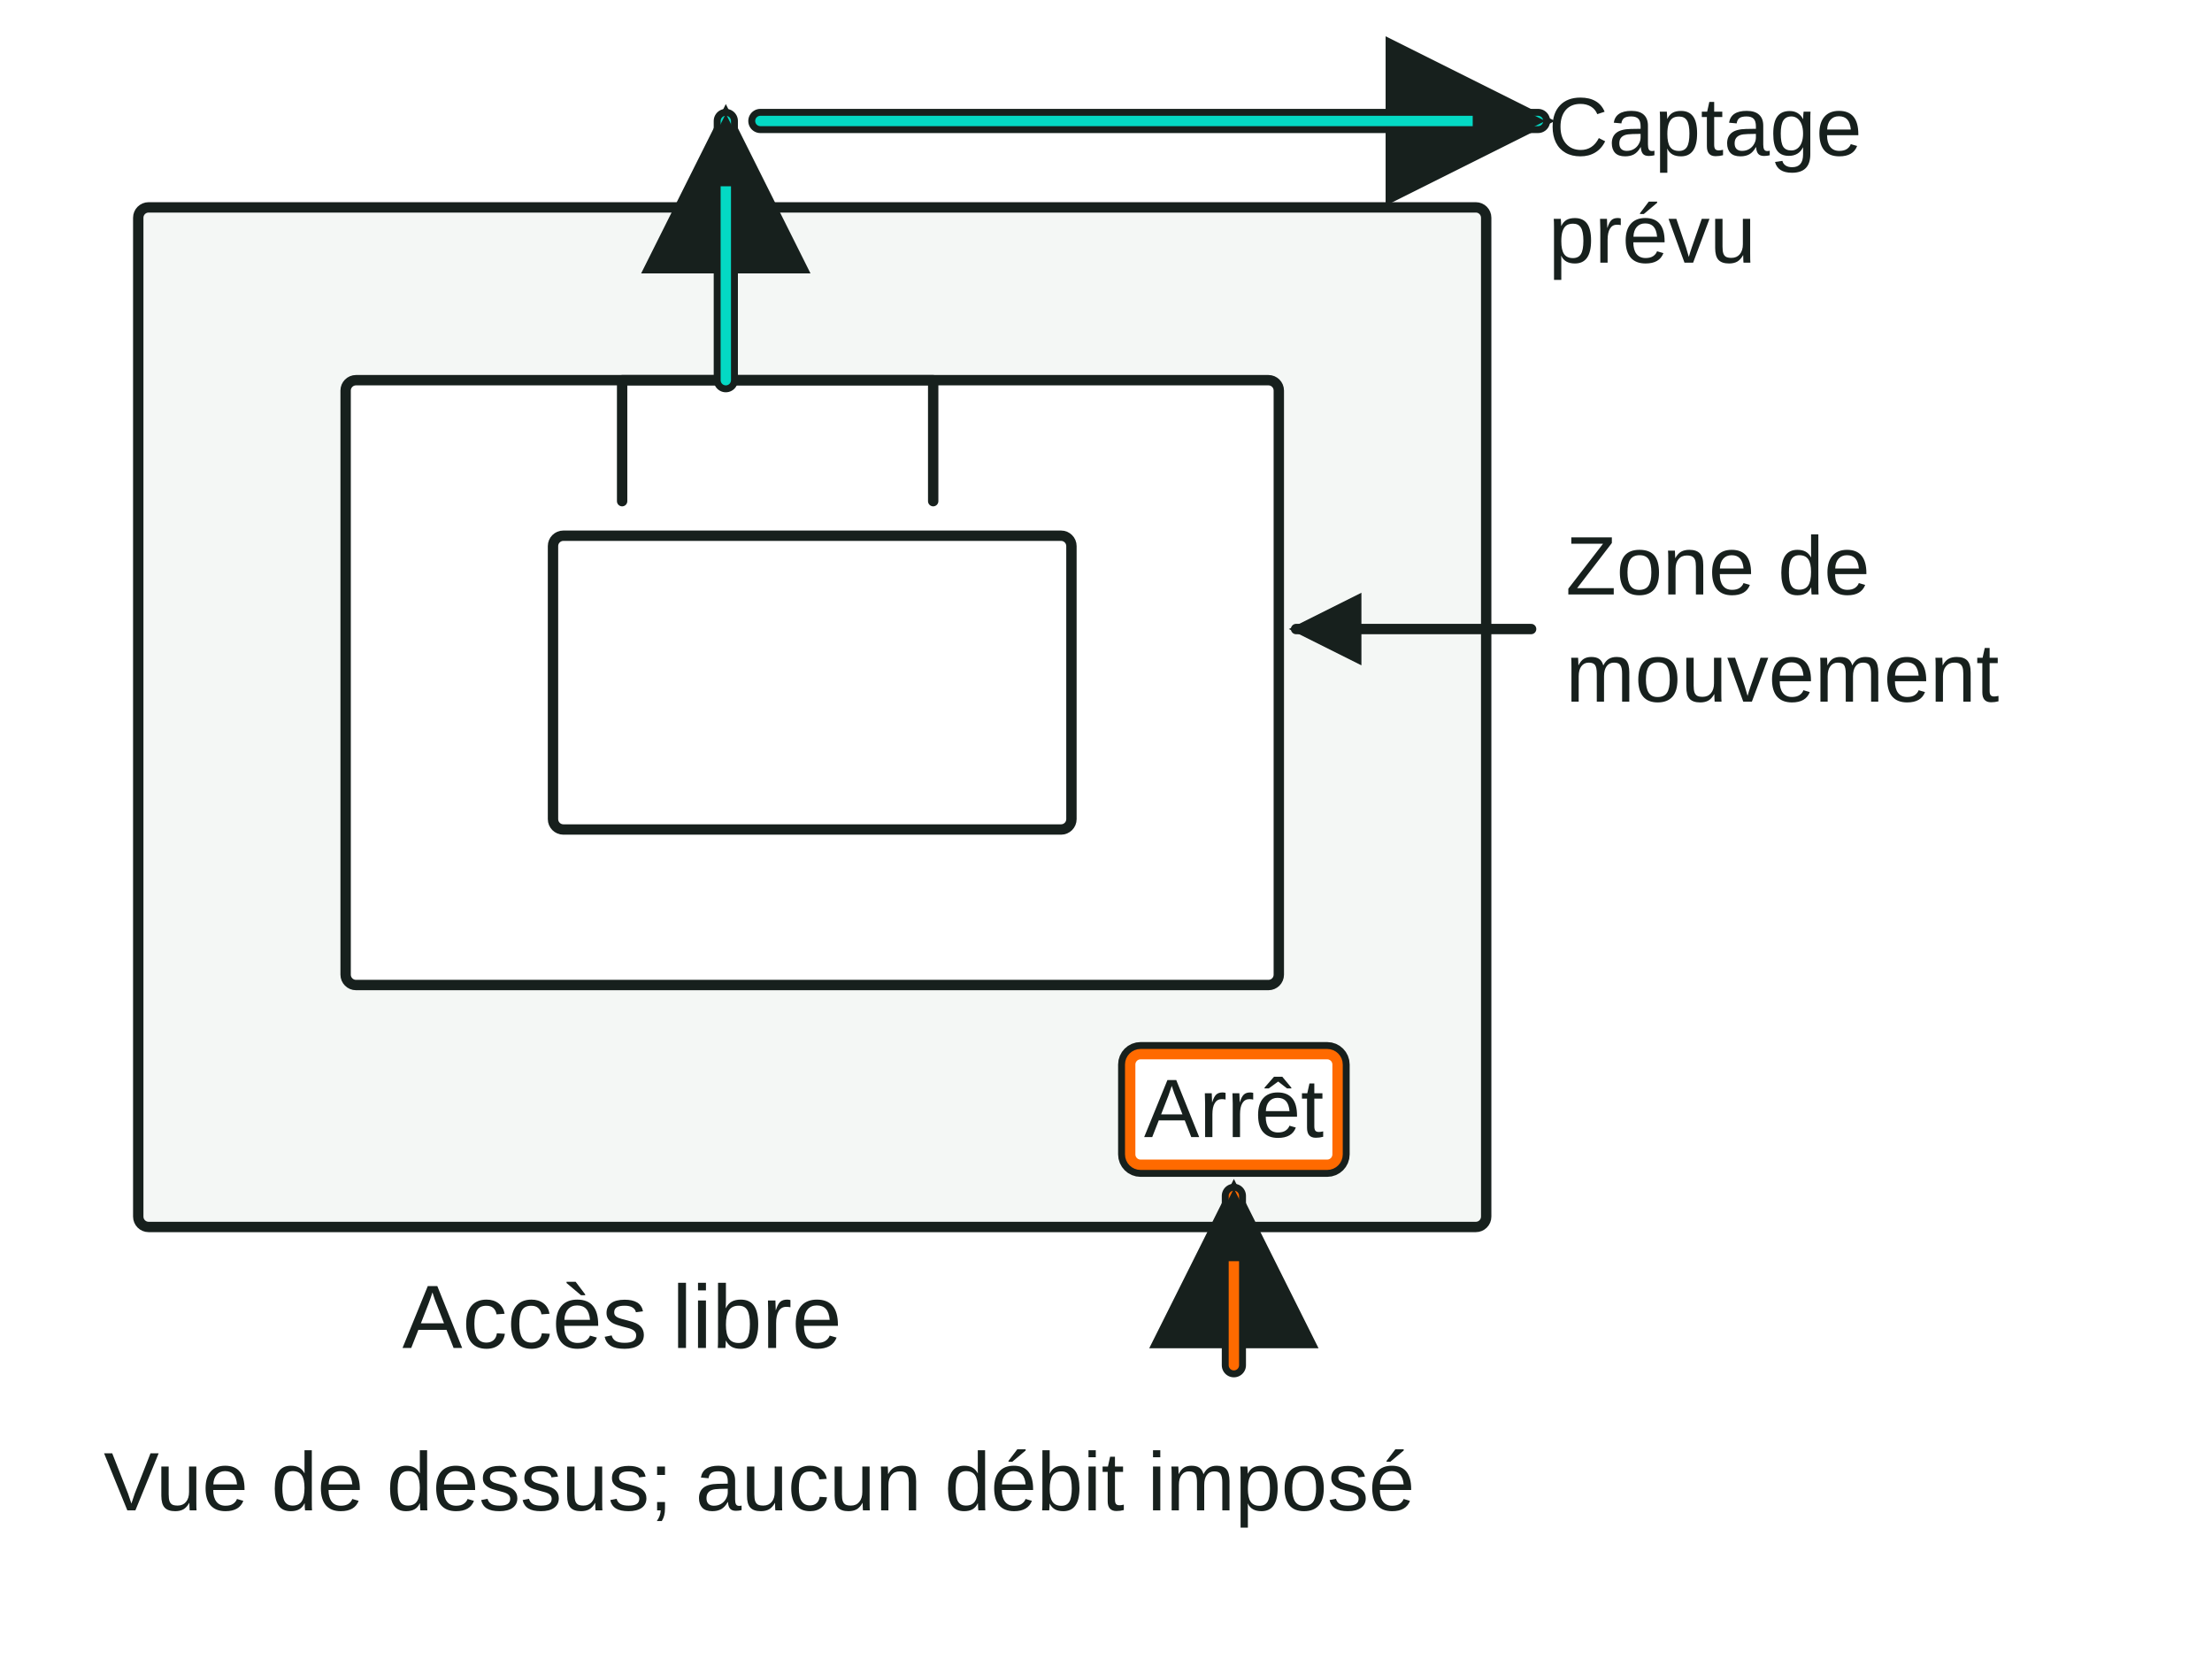
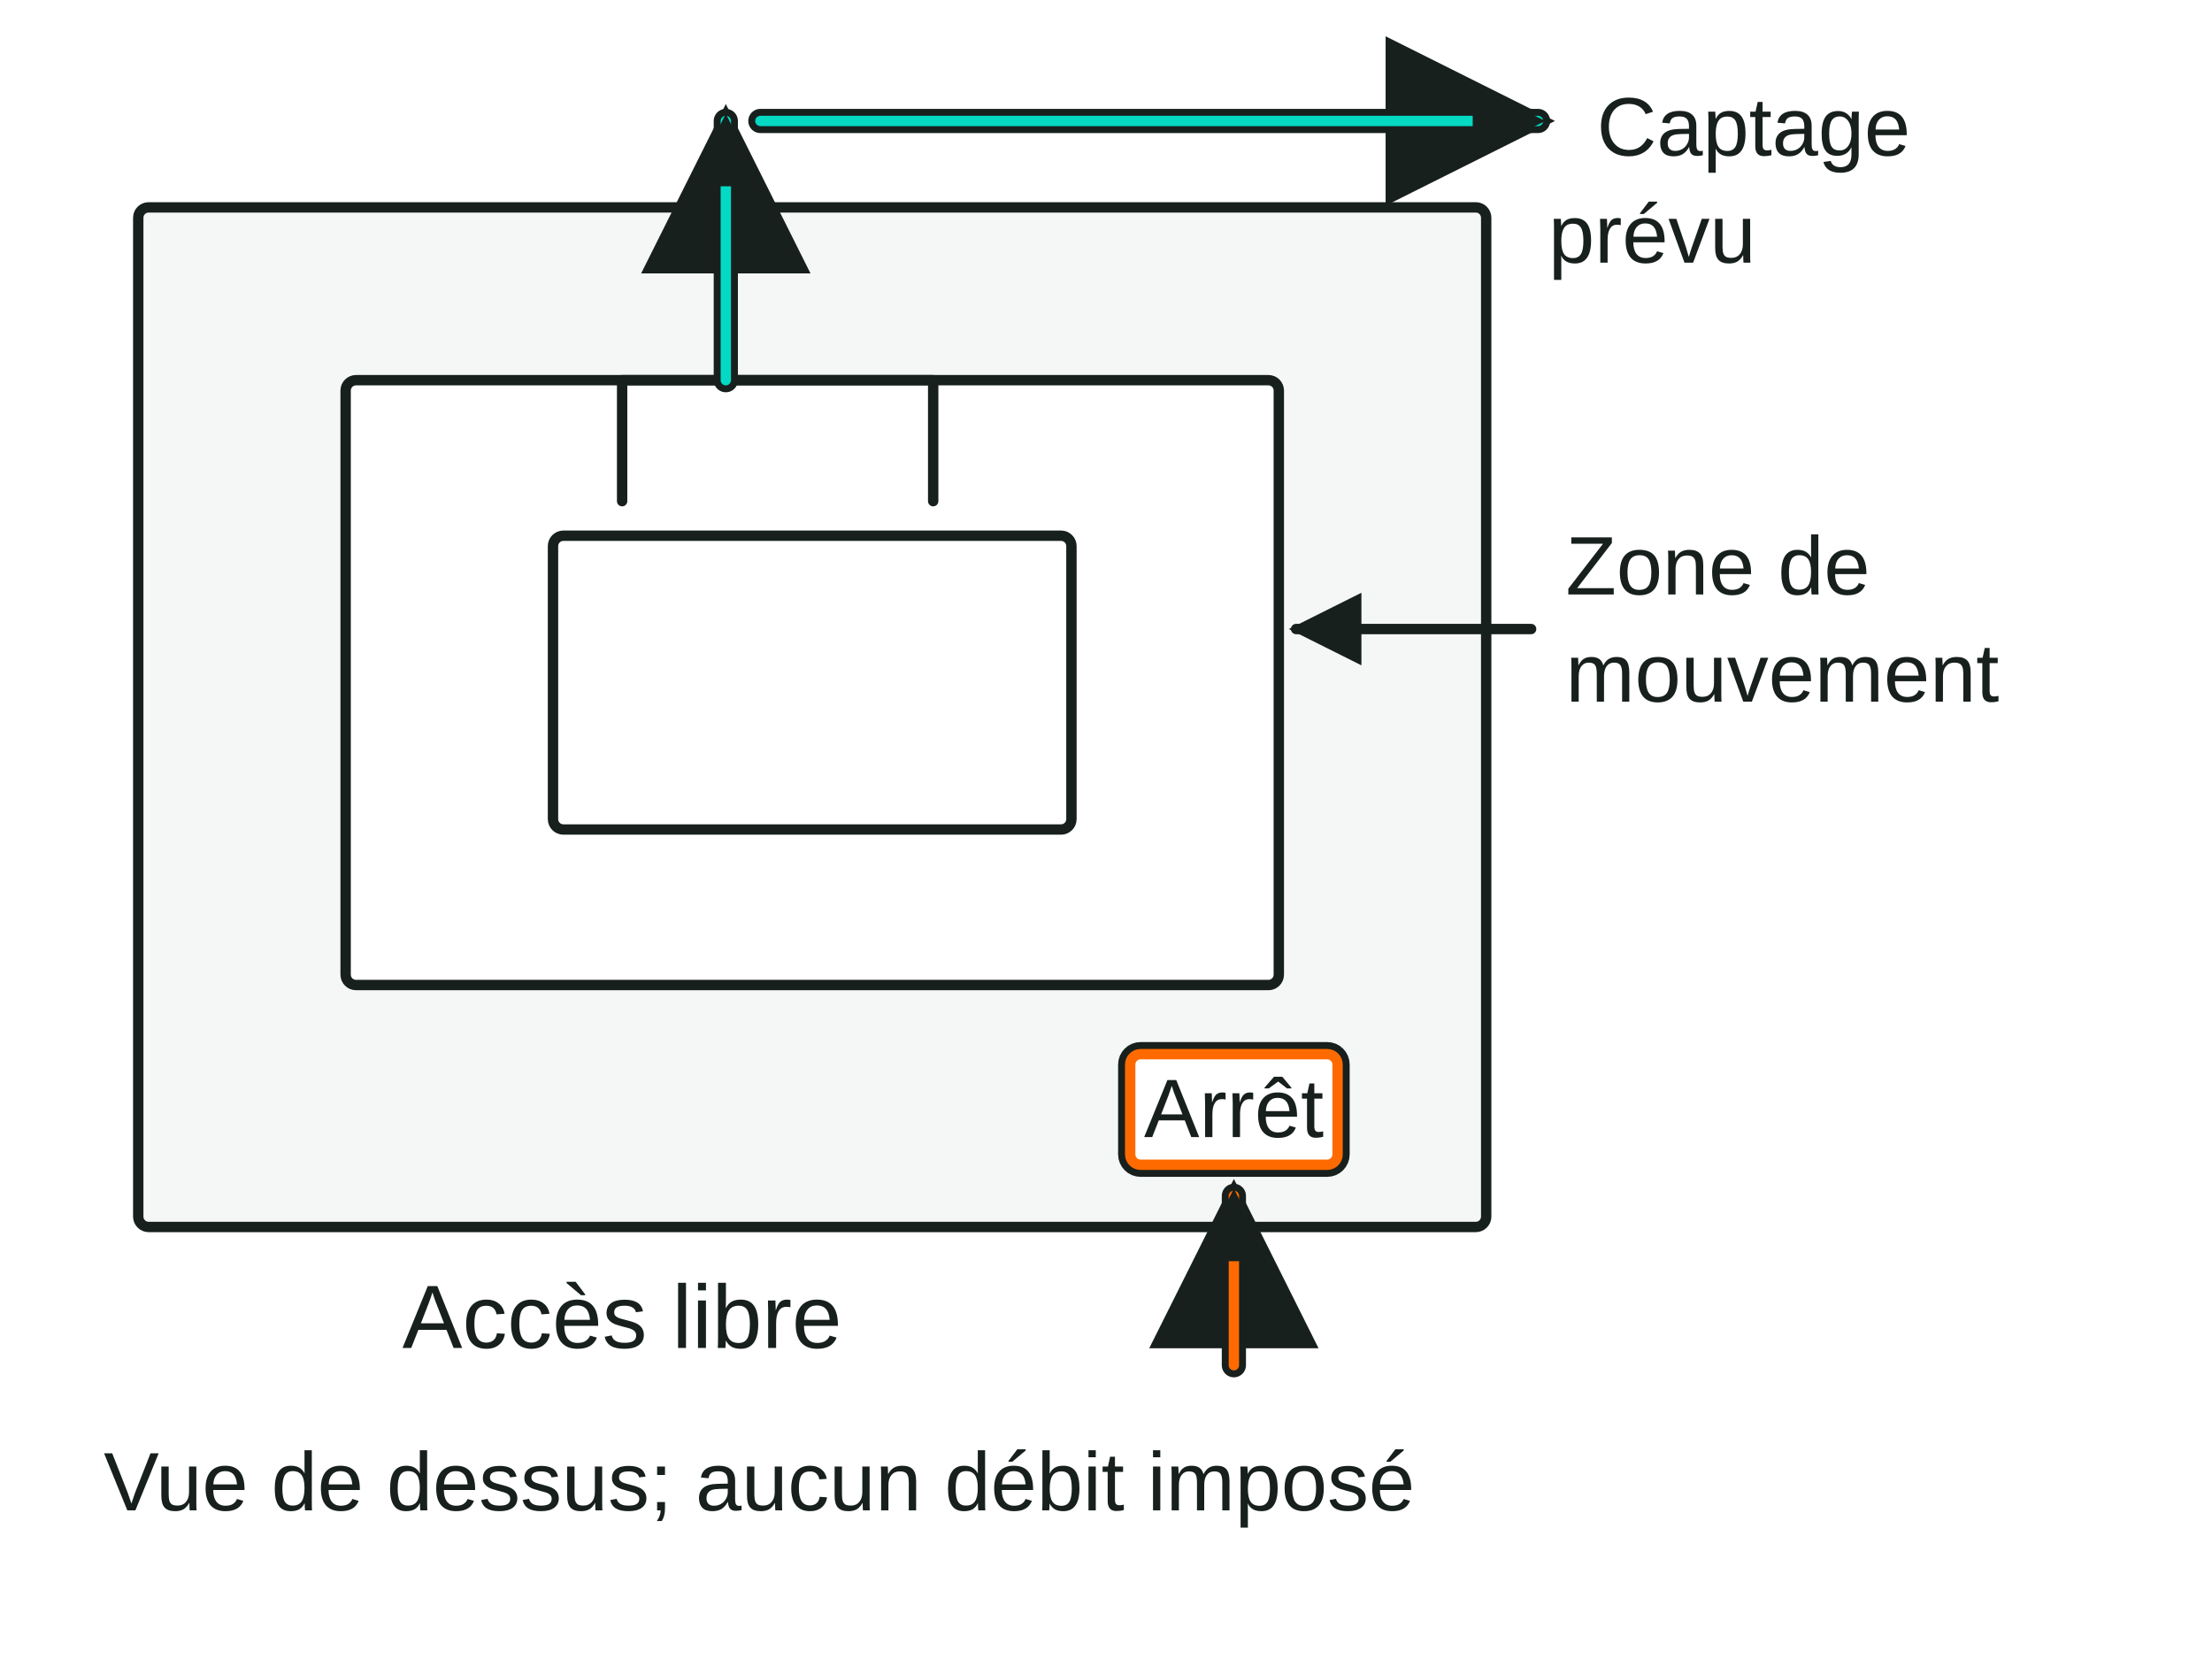
<svg xmlns="http://www.w3.org/2000/svg" width="640" height="480" viewBox="0 0 640 480" role="img" aria-labelledby="title desc">
  <defs>
    <marker id="arrow" viewBox="0 0 10 10" refX="9" refY="5" markerWidth="7" markerHeight="7" orient="auto-start-reverse">
      <path d="M0 0L10 5L0 10Z" fill="#17201d" />
    </marker>
  </defs>
  <rect width="640" height="480" fill="#fff" />
  <g fill="none" stroke="#17201d" stroke-width="3" stroke-linecap="round" stroke-linejoin="round" font-family="Arial, sans-serif">
    <rect x="40" y="60" width="390" height="295" rx="3" fill="#f4f7f5" stroke="#17201d" />
    <rect x="100" y="110" width="270" height="175" rx="3" fill="#fff" stroke="#17201d" />
    <rect x="160" y="155" width="150" height="85" rx="3" fill="#fff" stroke="#17201d" />
    <path d="M180 145v-35h90v35" stroke="#17201d" stroke-width="3" fill="none" />
    <rect x="327" y="305" width="60" height="32" rx="3" fill="#fff" stroke="#17201d" stroke-width="7" />
    <rect x="327" y="305" width="60" height="32" rx="3" fill="#fff" stroke="#FF6A00" />
    <text x="357" y="329" fill="#17201d" stroke="none" font-size="24" text-anchor="middle">
      <tspan x="357" dy="0">Arrêt</tspan>
    </text>
    <path d="M357 395L357 346" stroke="#17201d" marker-end="url(#arrow)" stroke-width="7" />
    <path d="M357 395L357 346" stroke="#FF6A00" marker-end="url(#arrow)" />
    <path d="M210 110L210 35" stroke="#17201d" marker-end="url(#arrow)" stroke-width="7" />
    <path d="M210 110L210 35" stroke="#04D9C4" marker-end="url(#arrow)" />
    <path d="M220 35L445 35" stroke="#17201d" marker-end="url(#arrow)" stroke-width="7" />
    <path d="M220 35L445 35" stroke="#04D9C4" marker-end="url(#arrow)" />
-     <text x="448" y="45" fill="#17201d" stroke="none" font-size="24" text-anchor="start">
-       <tspan x="448" dy="0">Captage</tspan>
+     <text x="462" y="45" fill="#17201d" stroke="none" font-size="24" text-anchor="start">
+       <tspan x="462" dy="0">Captage</tspan>
      <tspan x="448" dy="31">prévu</tspan>
    </text>
    <text x="453" y="172" fill="#17201d" stroke="none" font-size="24" text-anchor="start">
      <tspan x="453" dy="0">Zone de</tspan>
      <tspan x="453" dy="31">mouvement</tspan>
    </text>
    <path d="M443 182L375 182" stroke="#17201d" marker-end="url(#arrow)" />
    <text x="180" y="390" fill="#17201d" stroke="none" font-size="26" text-anchor="middle">
      <tspan x="180" dy="0">Accès libre</tspan>
    </text>
    <text x="30" y="437" fill="#17201d" stroke="none" font-size="24" text-anchor="start">
      <tspan x="30" dy="0">Vue de dessus; aucun débit imposé</tspan>
    </text>
  </g>
</svg>
